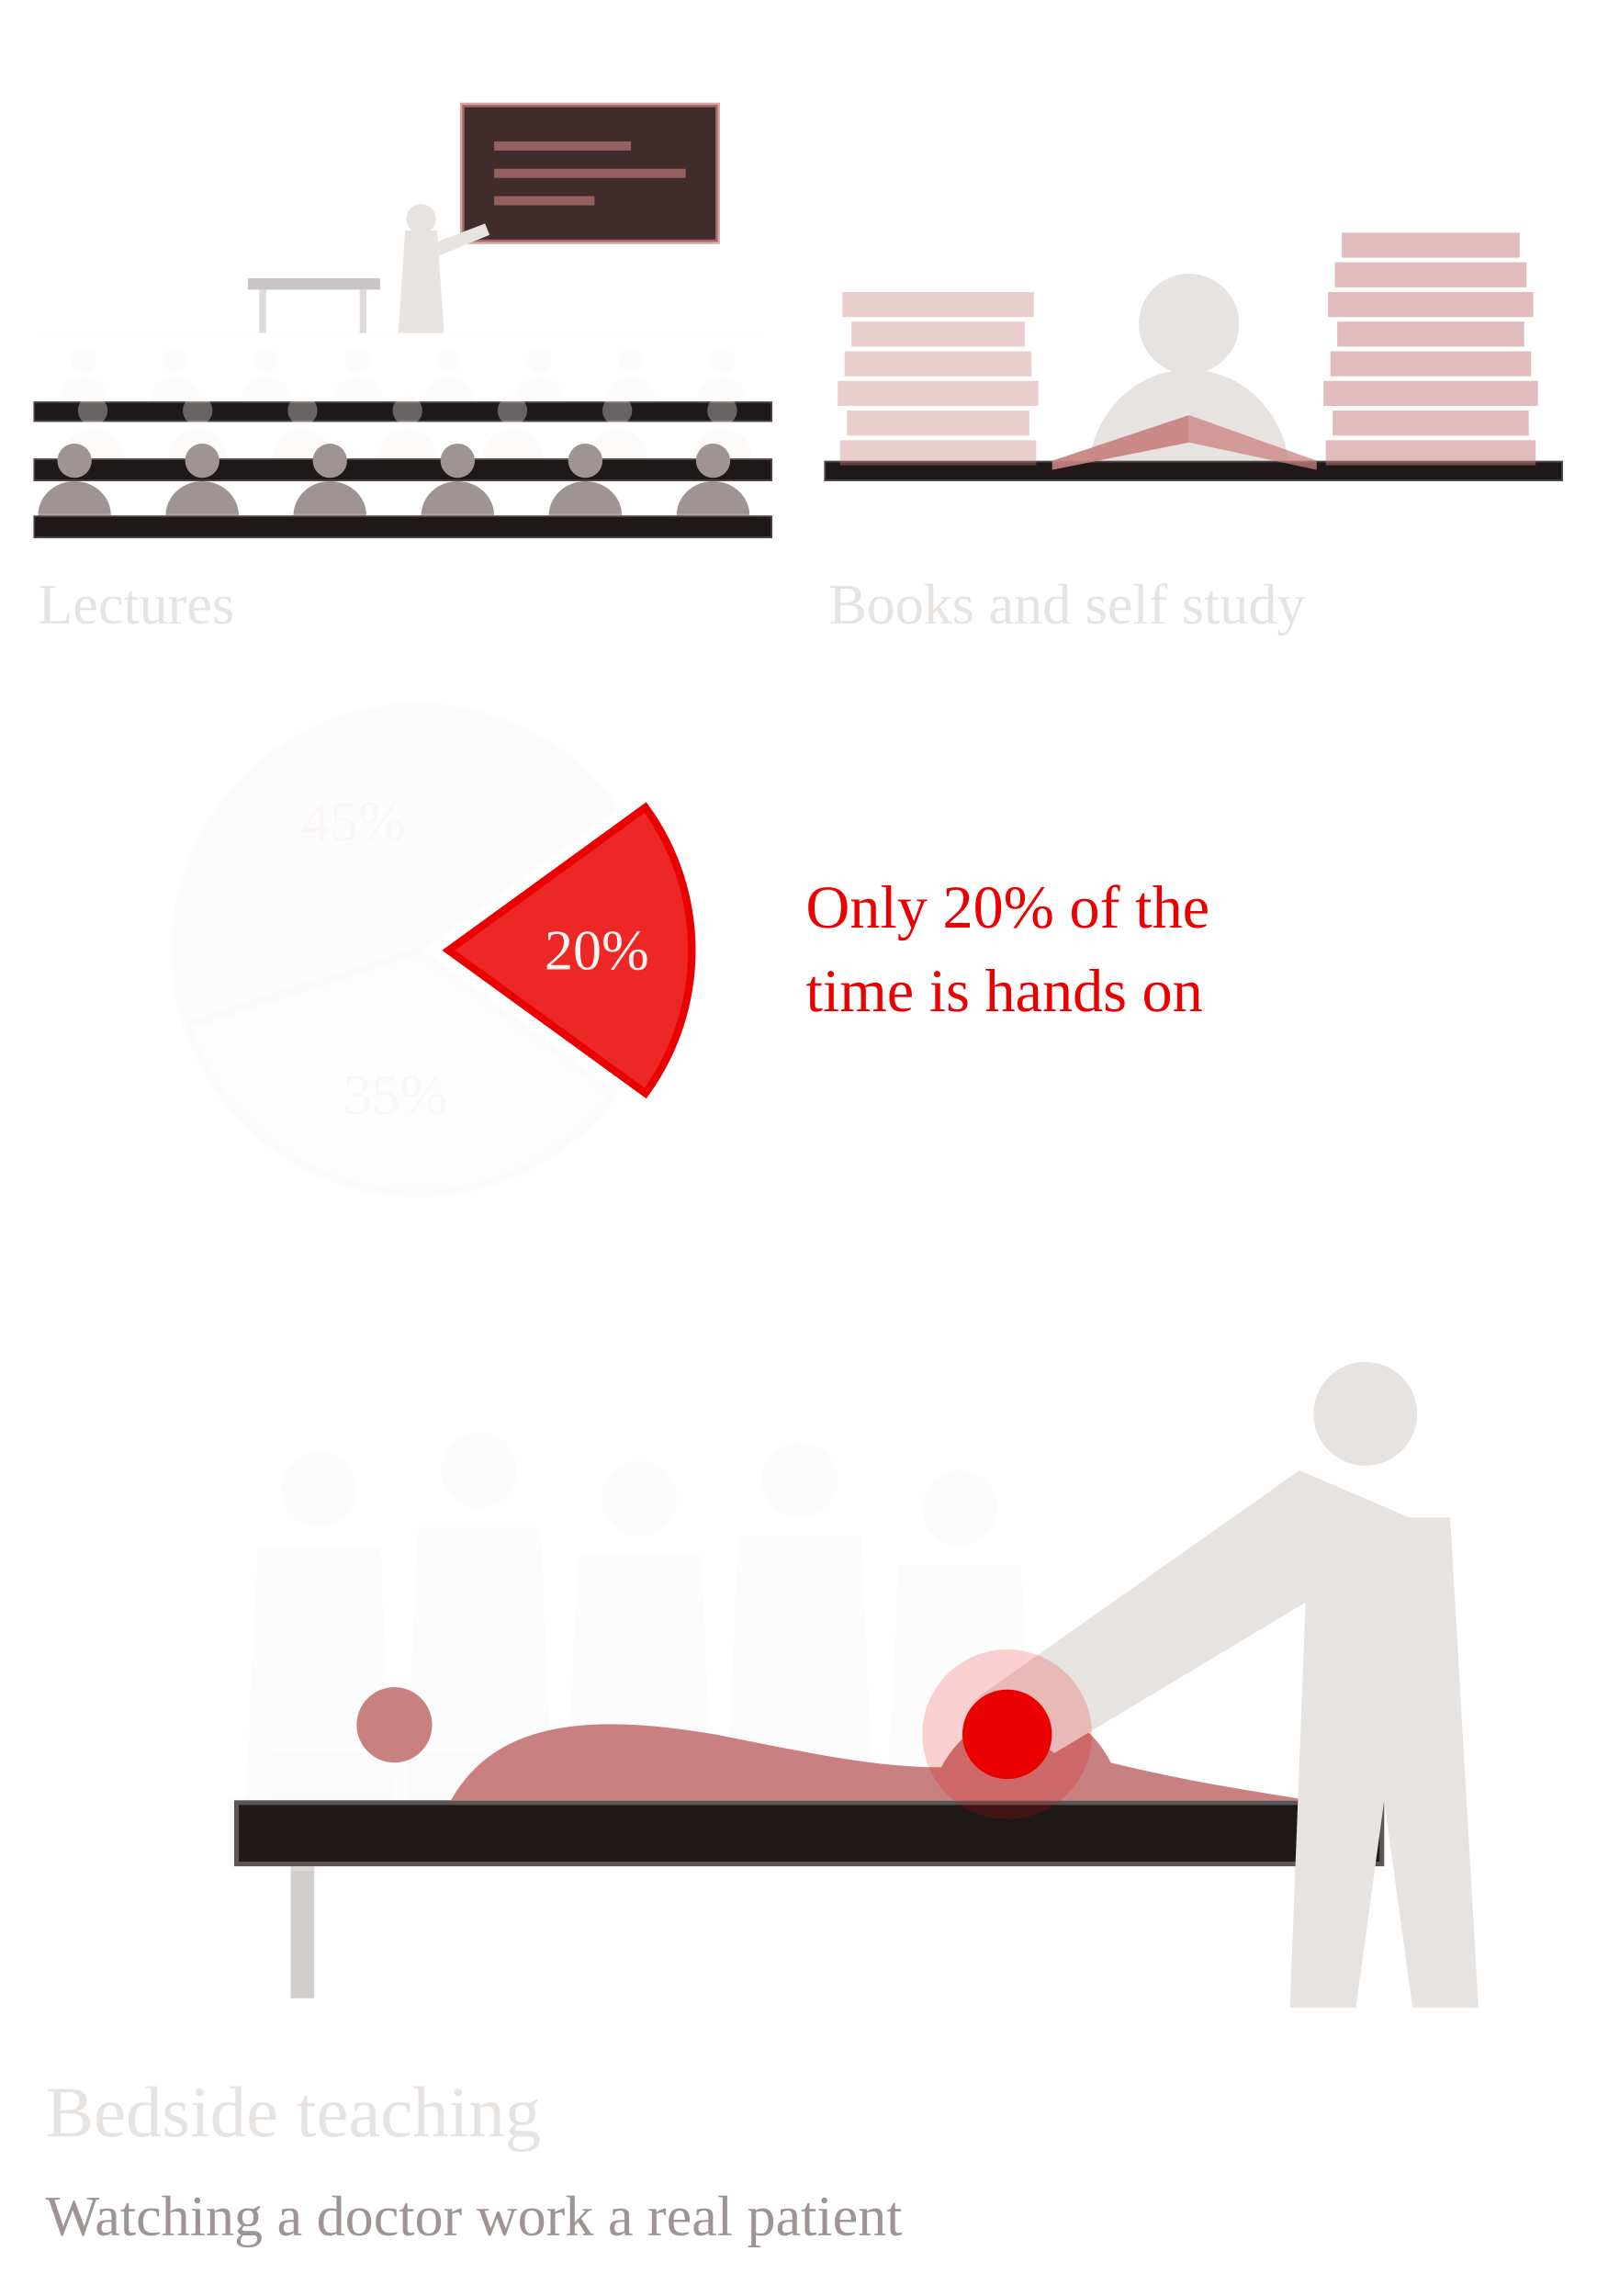
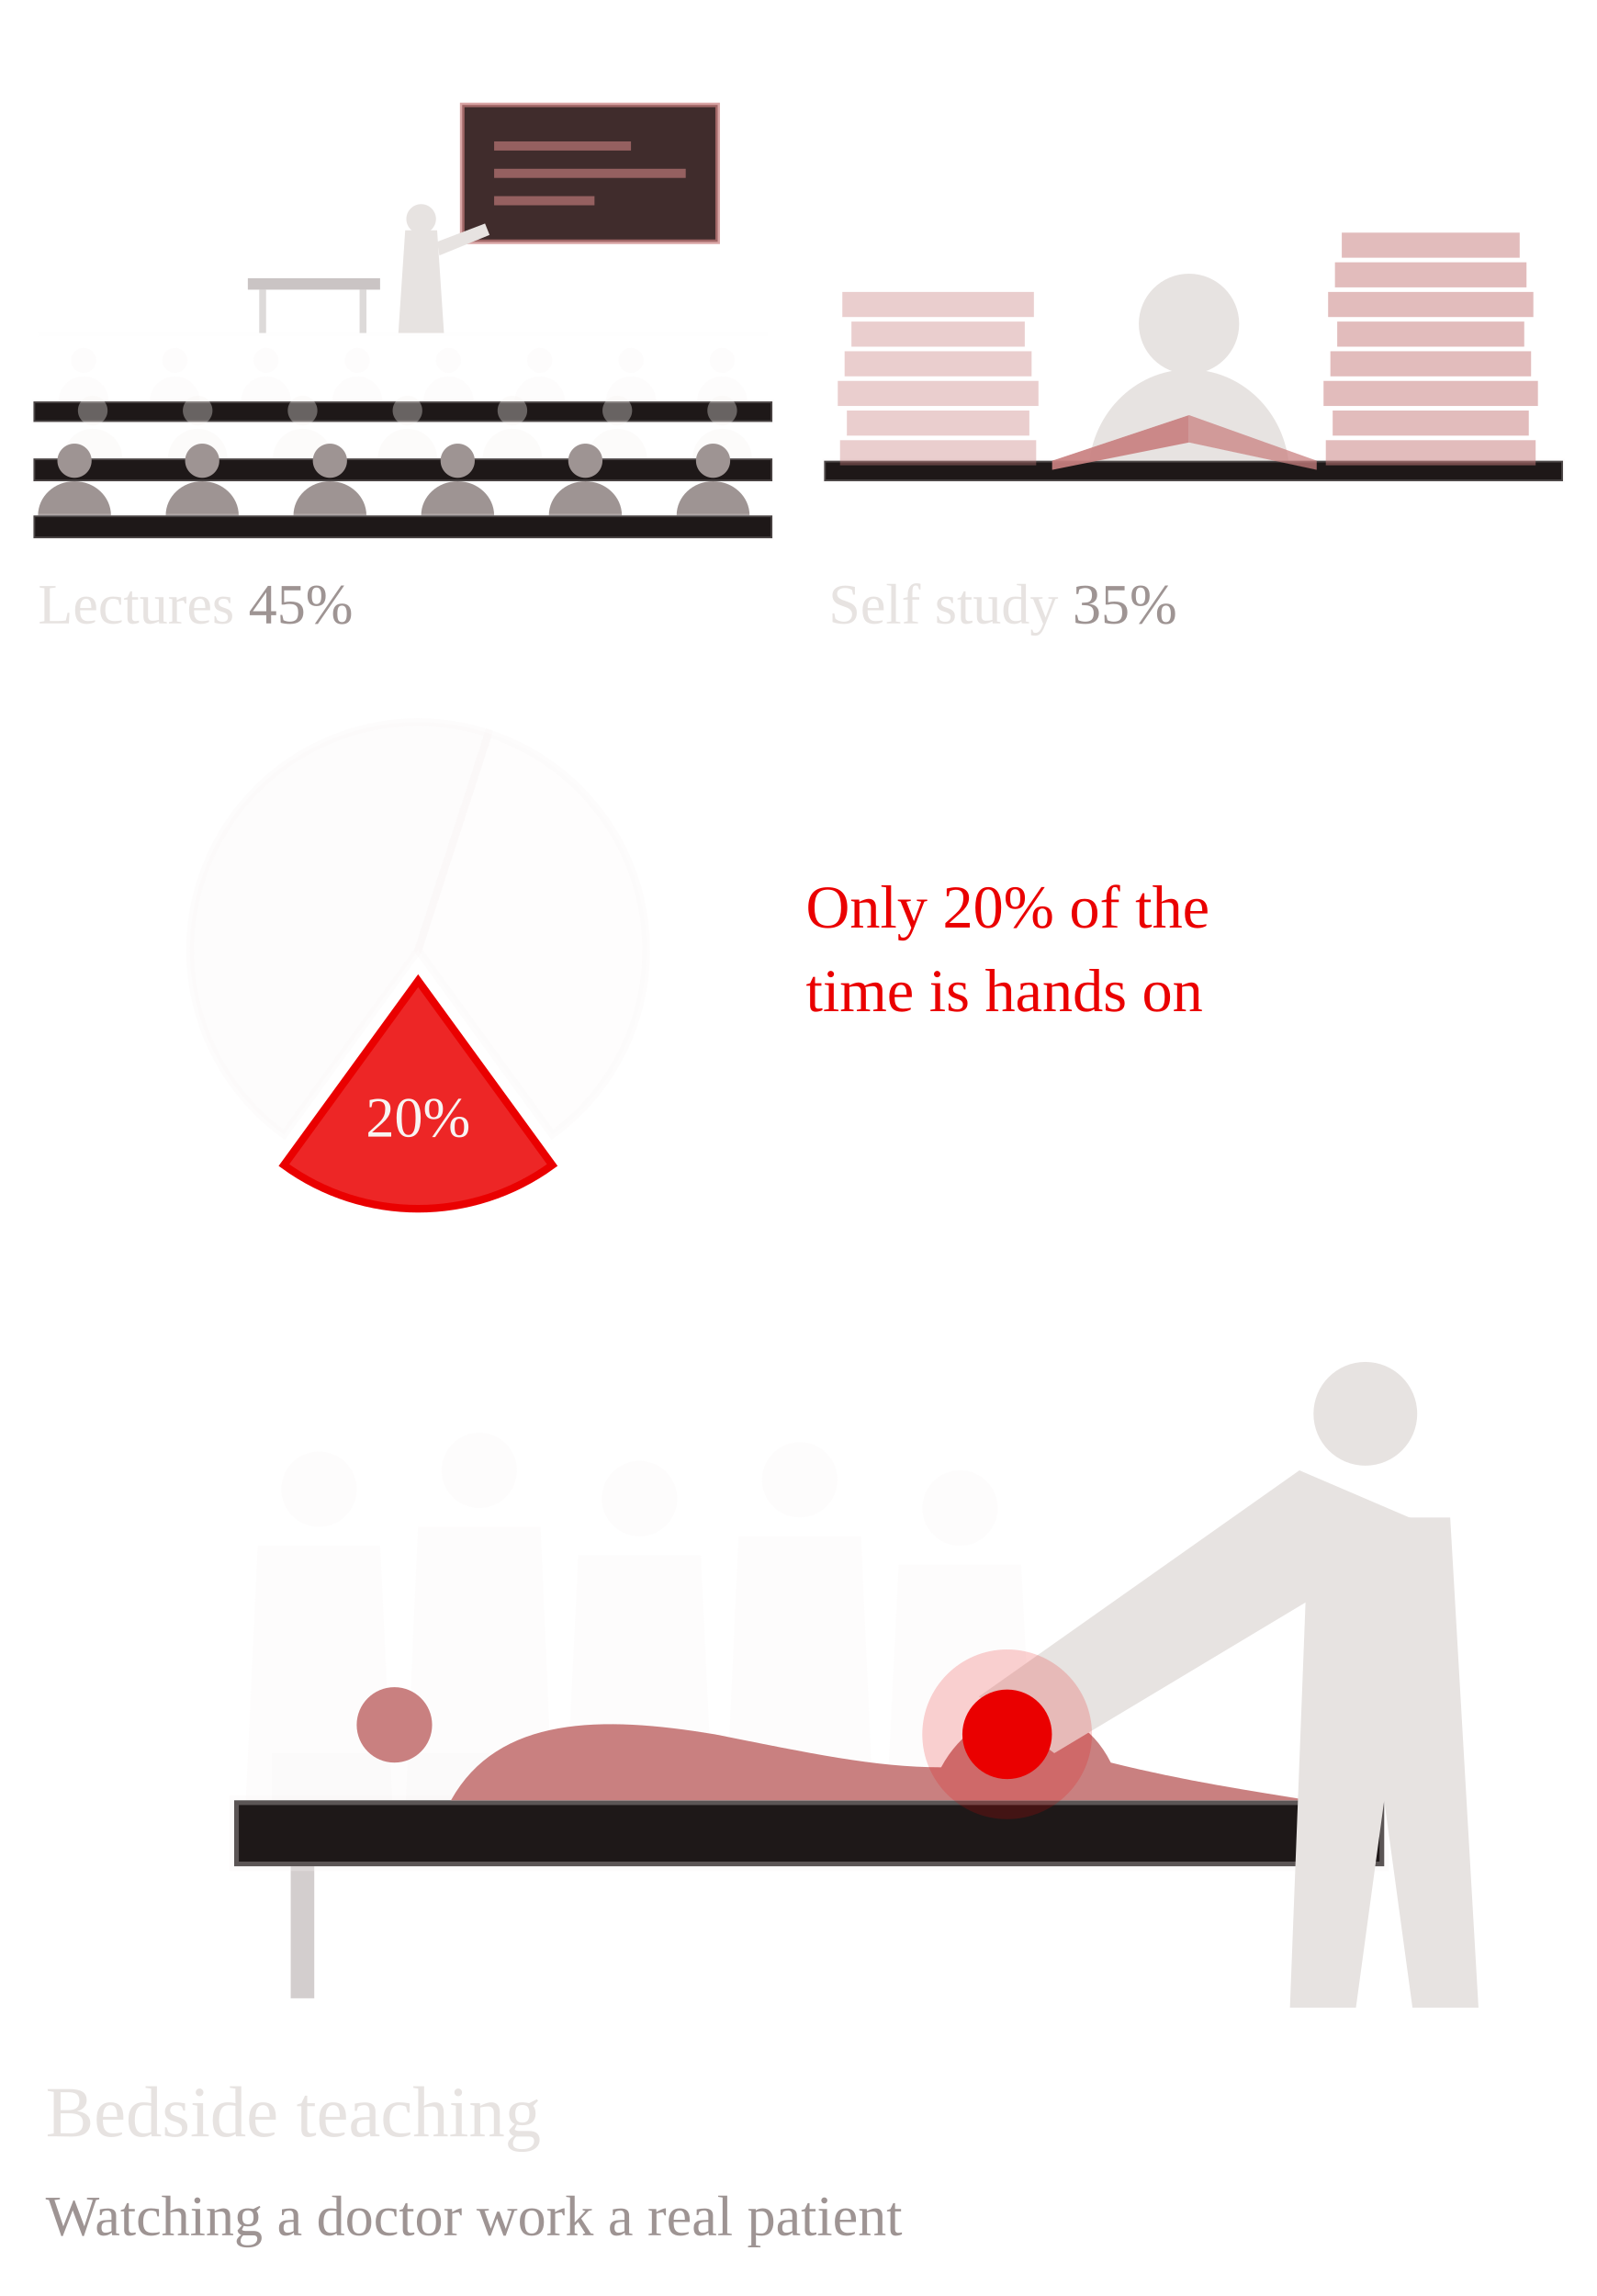
<svg xmlns="http://www.w3.org/2000/svg" viewBox="0 0 420 604" role="img" aria-label="Three rooms a student learns in — a lecture hall, a desk of textbooks, a bedside — and the share of the week each one takes. Only the bedside is hands on, and it is the smallest share.">
  <g class="cc-in" style="--d:.05s" transform="translate(10 18) scale(0.6)">
    <rect x="186" y="16" width="112" height="60" fill="#1e1818" />
    <rect x="186" y="16" width="112" height="60" fill="#c98080" fill-opacity=".20" stroke="#c98080" stroke-opacity=".70" stroke-width="2" />
    <rect x="200" y="32" width="60" height="4" fill="#c98080" fill-opacity=".62" />
    <rect x="200" y="44" width="84" height="4" fill="#c98080" fill-opacity=".62" />
    <rect x="200" y="56" width="44" height="4" fill="#c98080" fill-opacity=".62" />
    <rect x="92" y="92" width="58" height="5" fill="#9e9493" fill-opacity=".55" />
    <rect x="97" y="97" width="3" height="19" fill="#9e9493" fill-opacity=".35" />
    <rect x="141" y="97" width="3" height="19" fill="#9e9493" fill-opacity=".35" />
    <circle cx="168" cy="66" r="6.5" fill="#e7e3e1" />
    <path d="M161 71 L175 71 L178 116 L158 116 Z" fill="#e7e3e1" />
    <path d="M175 76 L196 68 L198 73 L176 82 Z" fill="#e7e3e1" />
    <rect x="0" y="116" width="320" height="1.5" fill="#f8f4f2" fill-opacity=".12" />
    <g fill="#f8f4f2" fill-opacity=".22">
      <circle cx="20" cy="128" r="5.5" />
      <path d="M9 146a11 11 0 0 1 22 0z" />
      <circle cx="60" cy="128" r="5.5" />
      <path d="M49 146a11 11 0 0 1 22 0z" />
      <circle cx="100" cy="128" r="5.5" />
      <path d="M89 146a11 11 0 0 1 22 0z" />
      <circle cx="140" cy="128" r="5.5" />
      <path d="M129 146a11 11 0 0 1 22 0z" />
      <circle cx="180" cy="128" r="5.5" />
      <path d="M169 146a11 11 0 0 1 22 0z" />
      <circle cx="220" cy="128" r="5.5" />
      <path d="M209 146a11 11 0 0 1 22 0z" />
      <circle cx="260" cy="128" r="5.5" />
      <path d="M249 146a11 11 0 0 1 22 0z" />
      <circle cx="300" cy="128" r="5.5" />
      <path d="M289 146a11 11 0 0 1 22 0z" />
    </g>
    <rect x="-2" y="146" width="324" height="9" fill="#1e1818" stroke="#f8f4f2" stroke-opacity=".20" stroke-width="1.5" />
    <g fill="#f8f4f2" fill-opacity=".34">
      <circle cx="24" cy="150" r="6.5" />
      <path d="M11 171a13 13 0 0 1 26 0z" />
      <circle cx="70" cy="150" r="6.5" />
      <path d="M57 171a13 13 0 0 1 26 0z" />
      <circle cx="116" cy="150" r="6.5" />
      <path d="M103 171a13 13 0 0 1 26 0z" />
      <circle cx="162" cy="150" r="6.5" />
      <path d="M149 171a13 13 0 0 1 26 0z" />
      <circle cx="208" cy="150" r="6.5" />
      <path d="M195 171a13 13 0 0 1 26 0z" />
      <circle cx="254" cy="150" r="6.5" />
      <path d="M241 171a13 13 0 0 1 26 0z" />
      <circle cx="300" cy="150" r="6.5" />
      <path d="M287 171a13 13 0 0 1 26 0z" />
    </g>
    <rect x="-2" y="171" width="324" height="10" fill="#1e1818" stroke="#f8f4f2" stroke-opacity=".20" stroke-width="1.5" />
    <g fill="#9e9493">
      <circle cx="16" cy="172" r="7.5" />
      <path d="M0 196a16 15 0 0 1 32 0z" />
      <circle cx="72" cy="172" r="7.5" />
      <path d="M56 196a16 15 0 0 1 32 0z" />
      <circle cx="128" cy="172" r="7.5" />
      <path d="M112 196a16 15 0 0 1 32 0z" />
      <circle cx="184" cy="172" r="7.5" />
      <path d="M168 196a16 15 0 0 1 32 0z" />
      <circle cx="240" cy="172" r="7.5" />
      <path d="M224 196a16 15 0 0 1 32 0z" />
      <circle cx="296" cy="172" r="7.5" />
      <path d="M280 196a16 15 0 0 1 32 0z" />
    </g>
    <rect x="-2" y="196" width="324" height="10" fill="#1e1818" stroke="#f8f4f2" stroke-opacity=".20" stroke-width="1.5" />
  </g>
  <g class="cc-in" style="--d:.15s" transform="translate(218 18) scale(0.6)">
    <circle cx="158" cy="112" r="22" fill="#e7e3e1" />
    <path d="M114 178a44 46 0 0 1 88 0z" fill="#e7e3e1" />
    <rect x="-2" y="172" width="324" height="9" fill="#1e1818" stroke="#f8f4f2" stroke-opacity=".22" stroke-width="1.5" />
    <rect x="-2" y="181" width="324" height="7" fill="#f8f4f2" fill-opacity=".05" />
    <g fill="#c98080" fill-opacity=".38">
      <rect x="5" y="163" width="86" height="11" />
      <rect x="8" y="150" width="80" height="11" />
      <rect x="4" y="137" width="88" height="11" />
      <rect x="7" y="124" width="82" height="11" />
      <rect x="10" y="111" width="76" height="11" />
      <rect x="6" y="98" width="84" height="11" />
    </g>
    <g fill="#c98080" fill-opacity=".52">
      <rect x="218" y="163" width="92" height="11" />
      <rect x="221" y="150" width="86" height="11" />
      <rect x="217" y="137" width="94" height="11" />
      <rect x="220" y="124" width="88" height="11" />
      <rect x="223" y="111" width="82" height="11" />
      <rect x="219" y="98" width="90" height="11" />
      <rect x="222" y="85" width="84" height="11" />
      <rect x="225" y="72" width="78" height="11" />
    </g>
    <path d="M98 172 L158 152 L158 164 L98 176 Z" fill="#c98080" fill-opacity=".92" />
    <path d="M214 172 L158 152 L158 164 L214 176 Z" fill="#c98080" fill-opacity=".74" />
  </g>
-   <text class="cc-in" style="--d:.25s" x="10" y="164" font-size="15" fill="#e7e3e1">Lectures</text>
-   <text class="cc-in" style="--d:.3s" x="218" y="164" font-size="15" fill="#e7e3e1">Books and self study</text>
+   <text class="cc-in" style="--d:.25s" x="10" y="164" font-size="15" fill="#e7e3e1">Lectures <tspan fill="#9e9493">45%</tspan>
+   </text>
+   <text class="cc-in" style="--d:.3s" x="218" y="164" font-size="15" fill="#e7e3e1">Self study <tspan fill="#9e9493">35%</tspan>
+   </text>
  <g class="cc-in" style="--d:.4s">
-     <path d="M110 250 L161.8 212.4 A64 64 0 0 0 49.1 269.8 Z" fill="#f8f4f2" fill-opacity=".22" stroke="#f8f4f2" stroke-opacity=".28" stroke-width="2" />
-     <path d="M110 250 L49.1 269.8 A64 64 0 0 0 161.8 287.6 Z" fill="#f8f4f2" fill-opacity=".13" stroke="#f8f4f2" stroke-opacity=".28" stroke-width="2" />
-     <path transform="translate(8 0)" d="M110 250 L161.8 212.4 A64 64 0 0 1 161.8 287.6 Z" fill="#ea0000" fill-opacity=".85" stroke="#ea0000" stroke-width="2" />
-     <text x="93" y="221" font-size="15" text-anchor="middle" fill="#f8f4f2" fill-opacity=".75">45%</text>
-     <text x="104" y="293" font-size="15" text-anchor="middle" fill="#f8f4f2" fill-opacity=".75">35%</text>
-     <text x="157" y="255" font-size="15" text-anchor="middle" fill="#f8f4f2">20%</text>
+     <path d="M110 250 L74.7 298.5 A60 60 0 0 1 128.5 192.9 Z" fill="#f8f4f2" fill-opacity=".28" stroke="#f8f4f2" stroke-opacity=".28" stroke-width="2" />
+     <path d="M110 250 L128.5 192.9 A60 60 0 0 1 145.3 298.5 Z" fill="#f8f4f2" fill-opacity=".11" stroke="#f8f4f2" stroke-opacity=".28" stroke-width="2" />
+     <path transform="translate(0 8)" d="M110 250 L145.3 298.5 A60 60 0 0 1 74.7 298.5 Z" fill="#ea0000" fill-opacity=".85" stroke="#ea0000" stroke-width="2" />
+     <text x="110" y="299" font-size="15" text-anchor="middle" fill="#f8f4f2">20%</text>
  </g>
  <text class="cc-in" style="--d:.5s" x="212" y="244" font-size="16" fill="#ea0000">Only 20% of the</text>
  <text class="cc-in" style="--d:.5s" x="212" y="266" font-size="16" fill="#ea0000">time is hands on</text>
  <g class="cc-in" style="--d:.6s" transform="translate(12 300) scale(1.24)">
    <g fill="#f8f4f2" fill-opacity=".20">
      <circle cx="58" cy="74" r="8" />
      <path d="M45 86 L71 86 L74 150 L42 150 Z" />
      <circle cx="92" cy="70" r="8" />
      <path d="M79 82 L105 82 L108 150 L76 150 Z" />
      <circle cx="126" cy="76" r="8" />
      <path d="M113 88 L139 88 L142 150 L110 150 Z" />
      <circle cx="160" cy="72" r="8" />
      <path d="M147 84 L173 84 L176 150 L144 150 Z" />
      <circle cx="194" cy="78" r="8" />
      <path d="M181 90 L207 90 L210 150 L178 150 Z" />
    </g>
    <rect x="52" y="154" width="5" height="28" fill="#9e9493" fill-opacity=".45" />
    <rect x="272" y="154" width="5" height="28" fill="#9e9493" fill-opacity=".45" />
    <rect x="48" y="130" width="46" height="11" fill="#f8f4f2" fill-opacity=".22" />
    <rect x="40" y="140" width="244" height="14" fill="#1e1818" stroke="#f8f4f2" stroke-opacity=".28" stroke-width="2" />
    <circle cx="74" cy="124" r="8" fill="#c98080" />
    <path d="M86 140 C96 122 118 122 142 126 C162 130 176 133 190 133 C198 118 218 116 226 132 C242 136 256 138 268 140 Z" fill="#c98080" />
    <circle cx="280" cy="58" r="11" fill="#e7e3e1" />
    <path d="M268 80 L298 80 L304 184 L290 184 L284 140 L278 184 L264 184 Z" fill="#e7e3e1" />
    <path d="M266 70 L294 82 L214 130 L198 118 Z" fill="#e7e3e1" />
    <circle class="cc-beat" cx="204" cy="126" r="18" fill="#ea0000" fill-opacity=".18" />
    <circle cx="204" cy="126" r="9.5" fill="#ea0000" />
  </g>
  <text class="cc-in" style="--d:.7s" x="12" y="562" font-size="19" fill="#e7e3e1">Bedside teaching</text>
  <text class="cc-in" style="--d:.75s" x="12" y="588" font-size="15" fill="#9e9493">Watching a doctor work a real patient</text>
</svg>
